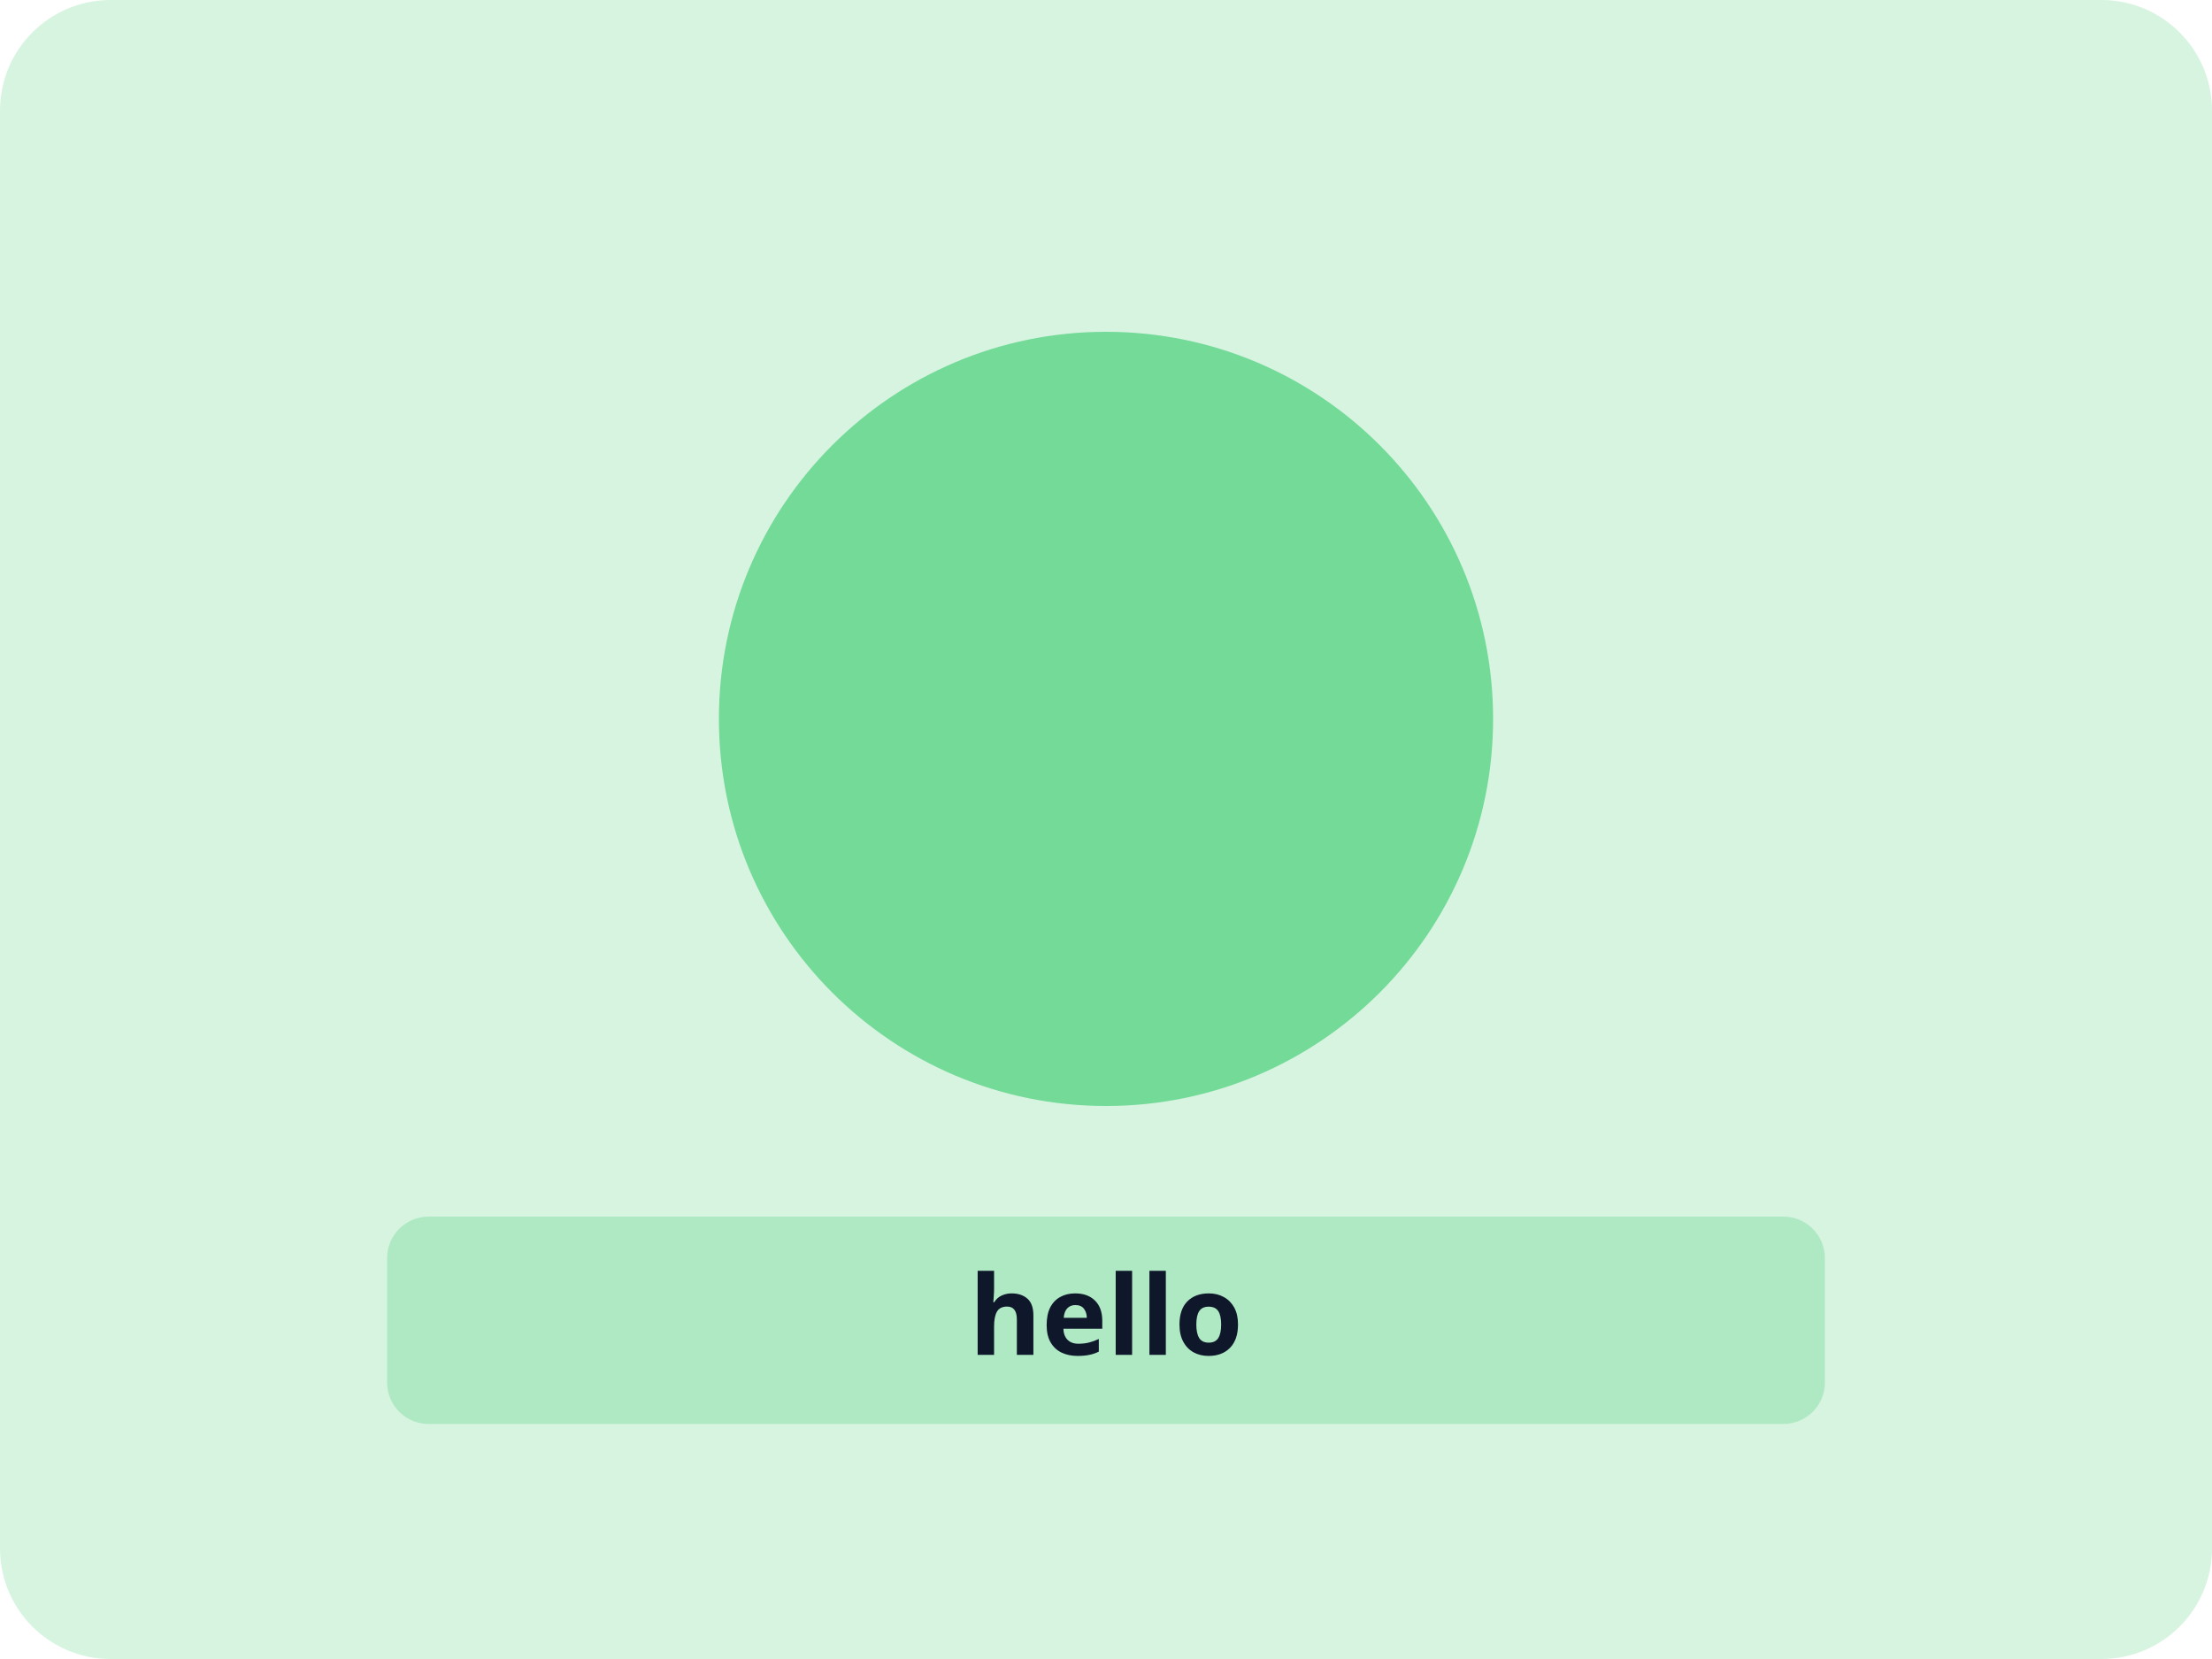
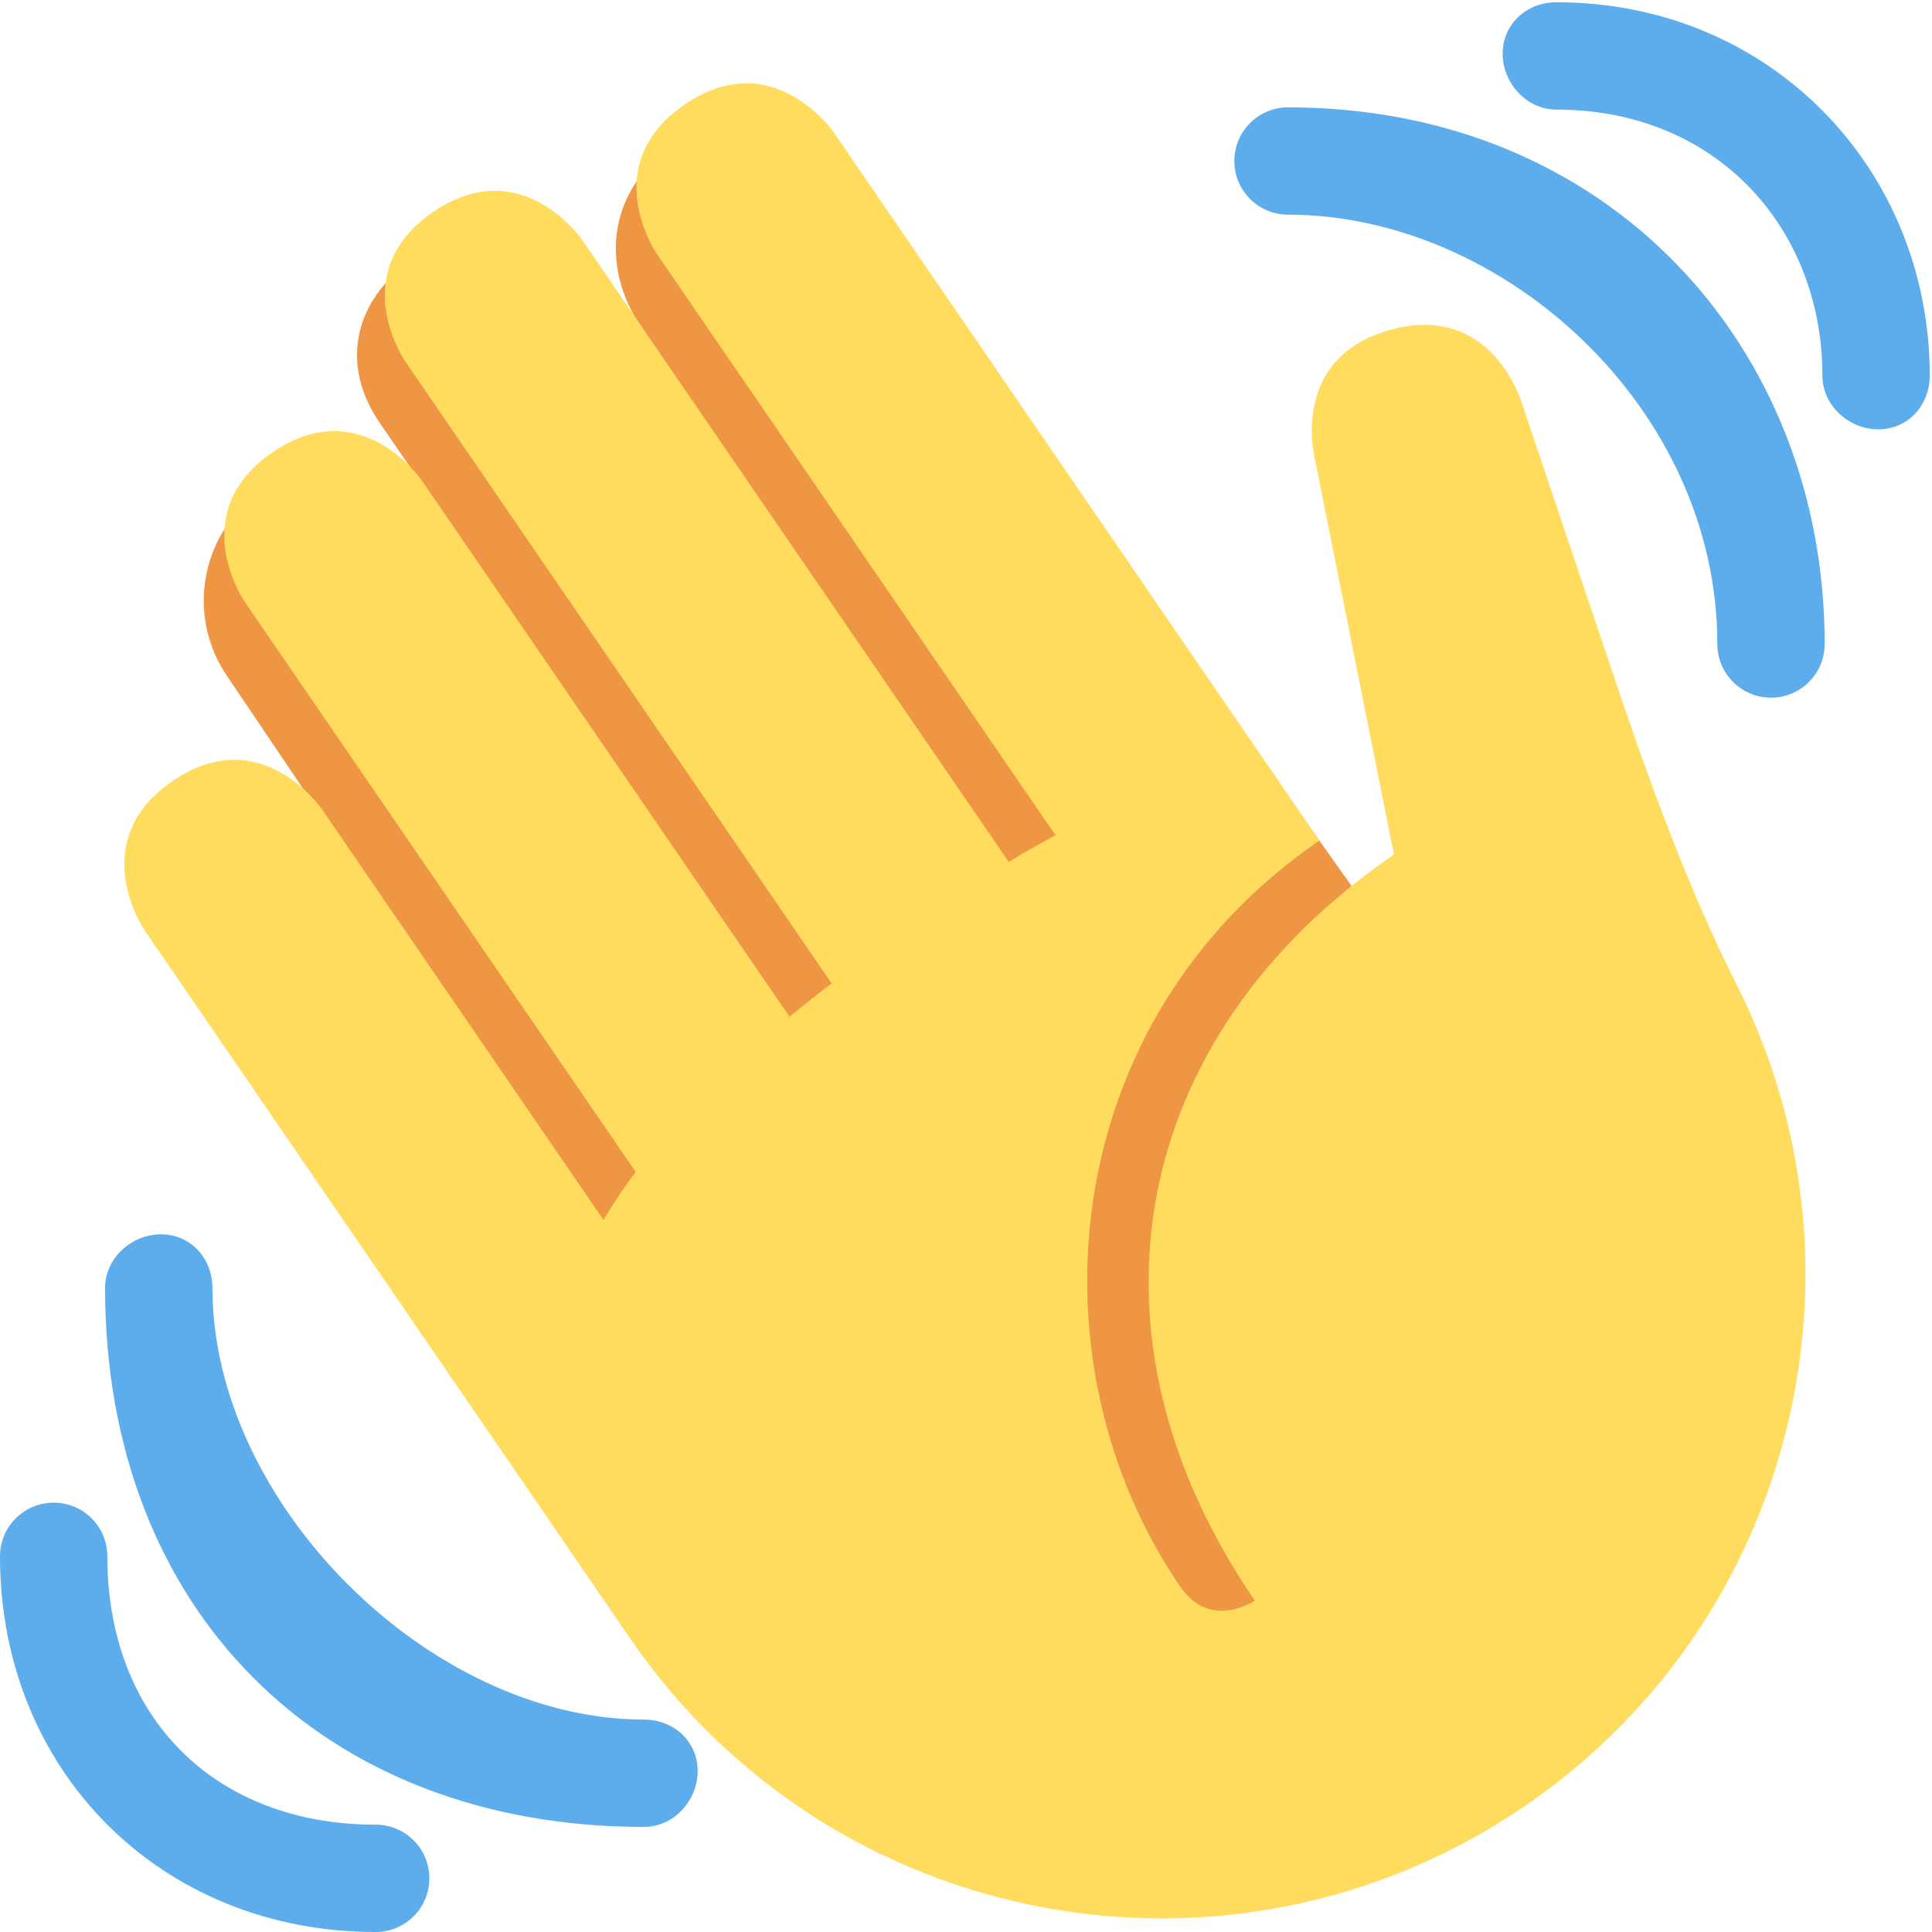
- <svg xmlns="http://www.w3.org/2000/svg" viewBox="0 0 320 240" role="img" aria-label="hello">
-   <rect width="320" height="240" rx="16" fill="#22c55e" fill-opacity="0.18" />
-   <circle cx="160" cy="104" r="56" fill="#22c55e" fill-opacity="0.55" />
-   <rect x="56" y="176" width="208" height="30" rx="6" fill="#22c55e" fill-opacity="0.22" />
-   <text x="160" y="196" font-family="'IBM Plex Sans', system-ui, sans-serif" font-size="16" font-weight="600" text-anchor="middle" fill="#0f172a">hello</text>
+ <svg xmlns="http://www.w3.org/2000/svg" viewBox="0 0 36 36">
+   <path fill="#EF9645" d="M4.861 9.147c.94-.657 2.357-.531 3.201.166l-.968-1.407c-.779-1.111-.5-2.313.612-3.093 1.112-.777 4.263 1.312 4.263 1.312-.786-1.122-.639-2.544.483-3.331 1.122-.784 2.67-.513 3.456.611l10.42 14.72L25 31l-11.083-4.042L4.25 12.625c-.793-1.129-.519-2.686.611-3.478z" />
+   <path fill="#FFDC5D" d="M2.695 17.336s-1.132-1.65.519-2.781c1.649-1.131 2.78.518 2.78.518l5.251 7.658c.181-.302.379-.6.6-.894L4.557 11.21s-1.131-1.649.519-2.78c1.649-1.131 2.78.518 2.78.518l6.855 9.997c.255-.208.516-.417.785-.622L7.549 6.732s-1.131-1.649.519-2.78c1.649-1.131 2.78.518 2.78.518l7.947 11.589c.292-.179.581-.334.871-.498L12.238 4.729s-1.131-1.649.518-2.78c1.649-1.131 2.78.518 2.78.518l7.854 11.454 1.194 1.742c-4.948 3.394-5.419 9.779-2.592 13.902.565.825 1.39.26 1.39.26-3.393-4.949-2.357-10.51 2.592-13.903L24.515 8.62s-.545-1.924 1.378-2.47c1.924-.545 2.47 1.379 2.47 1.379l1.685 5.004c.668 1.984 1.379 3.961 2.32 5.831 2.657 5.28 1.07 11.842-3.94 15.279-5.465 3.747-12.936 2.354-16.684-3.11L2.695 17.336z" />
+   <g fill="#5DADEC">
+     <path d="M12 32.042C8 32.042 3.958 28 3.958 24c0-.553-.405-1-.958-1s-1.042.447-1.042 1C1.958 30 6 34.042 12 34.042c.553 0 1-.489 1-1.042s-.447-.958-1-.958z" />
+     <path d="M7 34c-3 0-5-2-5-5 0-.553-.447-1-1-1s-1 .447-1 1c0 4 3 7 7 7 .553 0 1-.447 1-1s-.447-1-1-1zM24 2c-.552 0-1 .448-1 1s.448 1 1 1c4 0 8 3.589 8 8 0 .552.448 1 1 1s1-.448 1-1c0-5.514-4-10-10-10z" />
+     <path d="M29 .042c-.552 0-1 .406-1 .958s.448 1.042 1 1.042c3 0 4.958 2.225 4.958 4.958 0 .552.489 1 1.042 1s.958-.448.958-1C35.958 3.163 33 .042 29 .042z" />
+   </g>
</svg>
